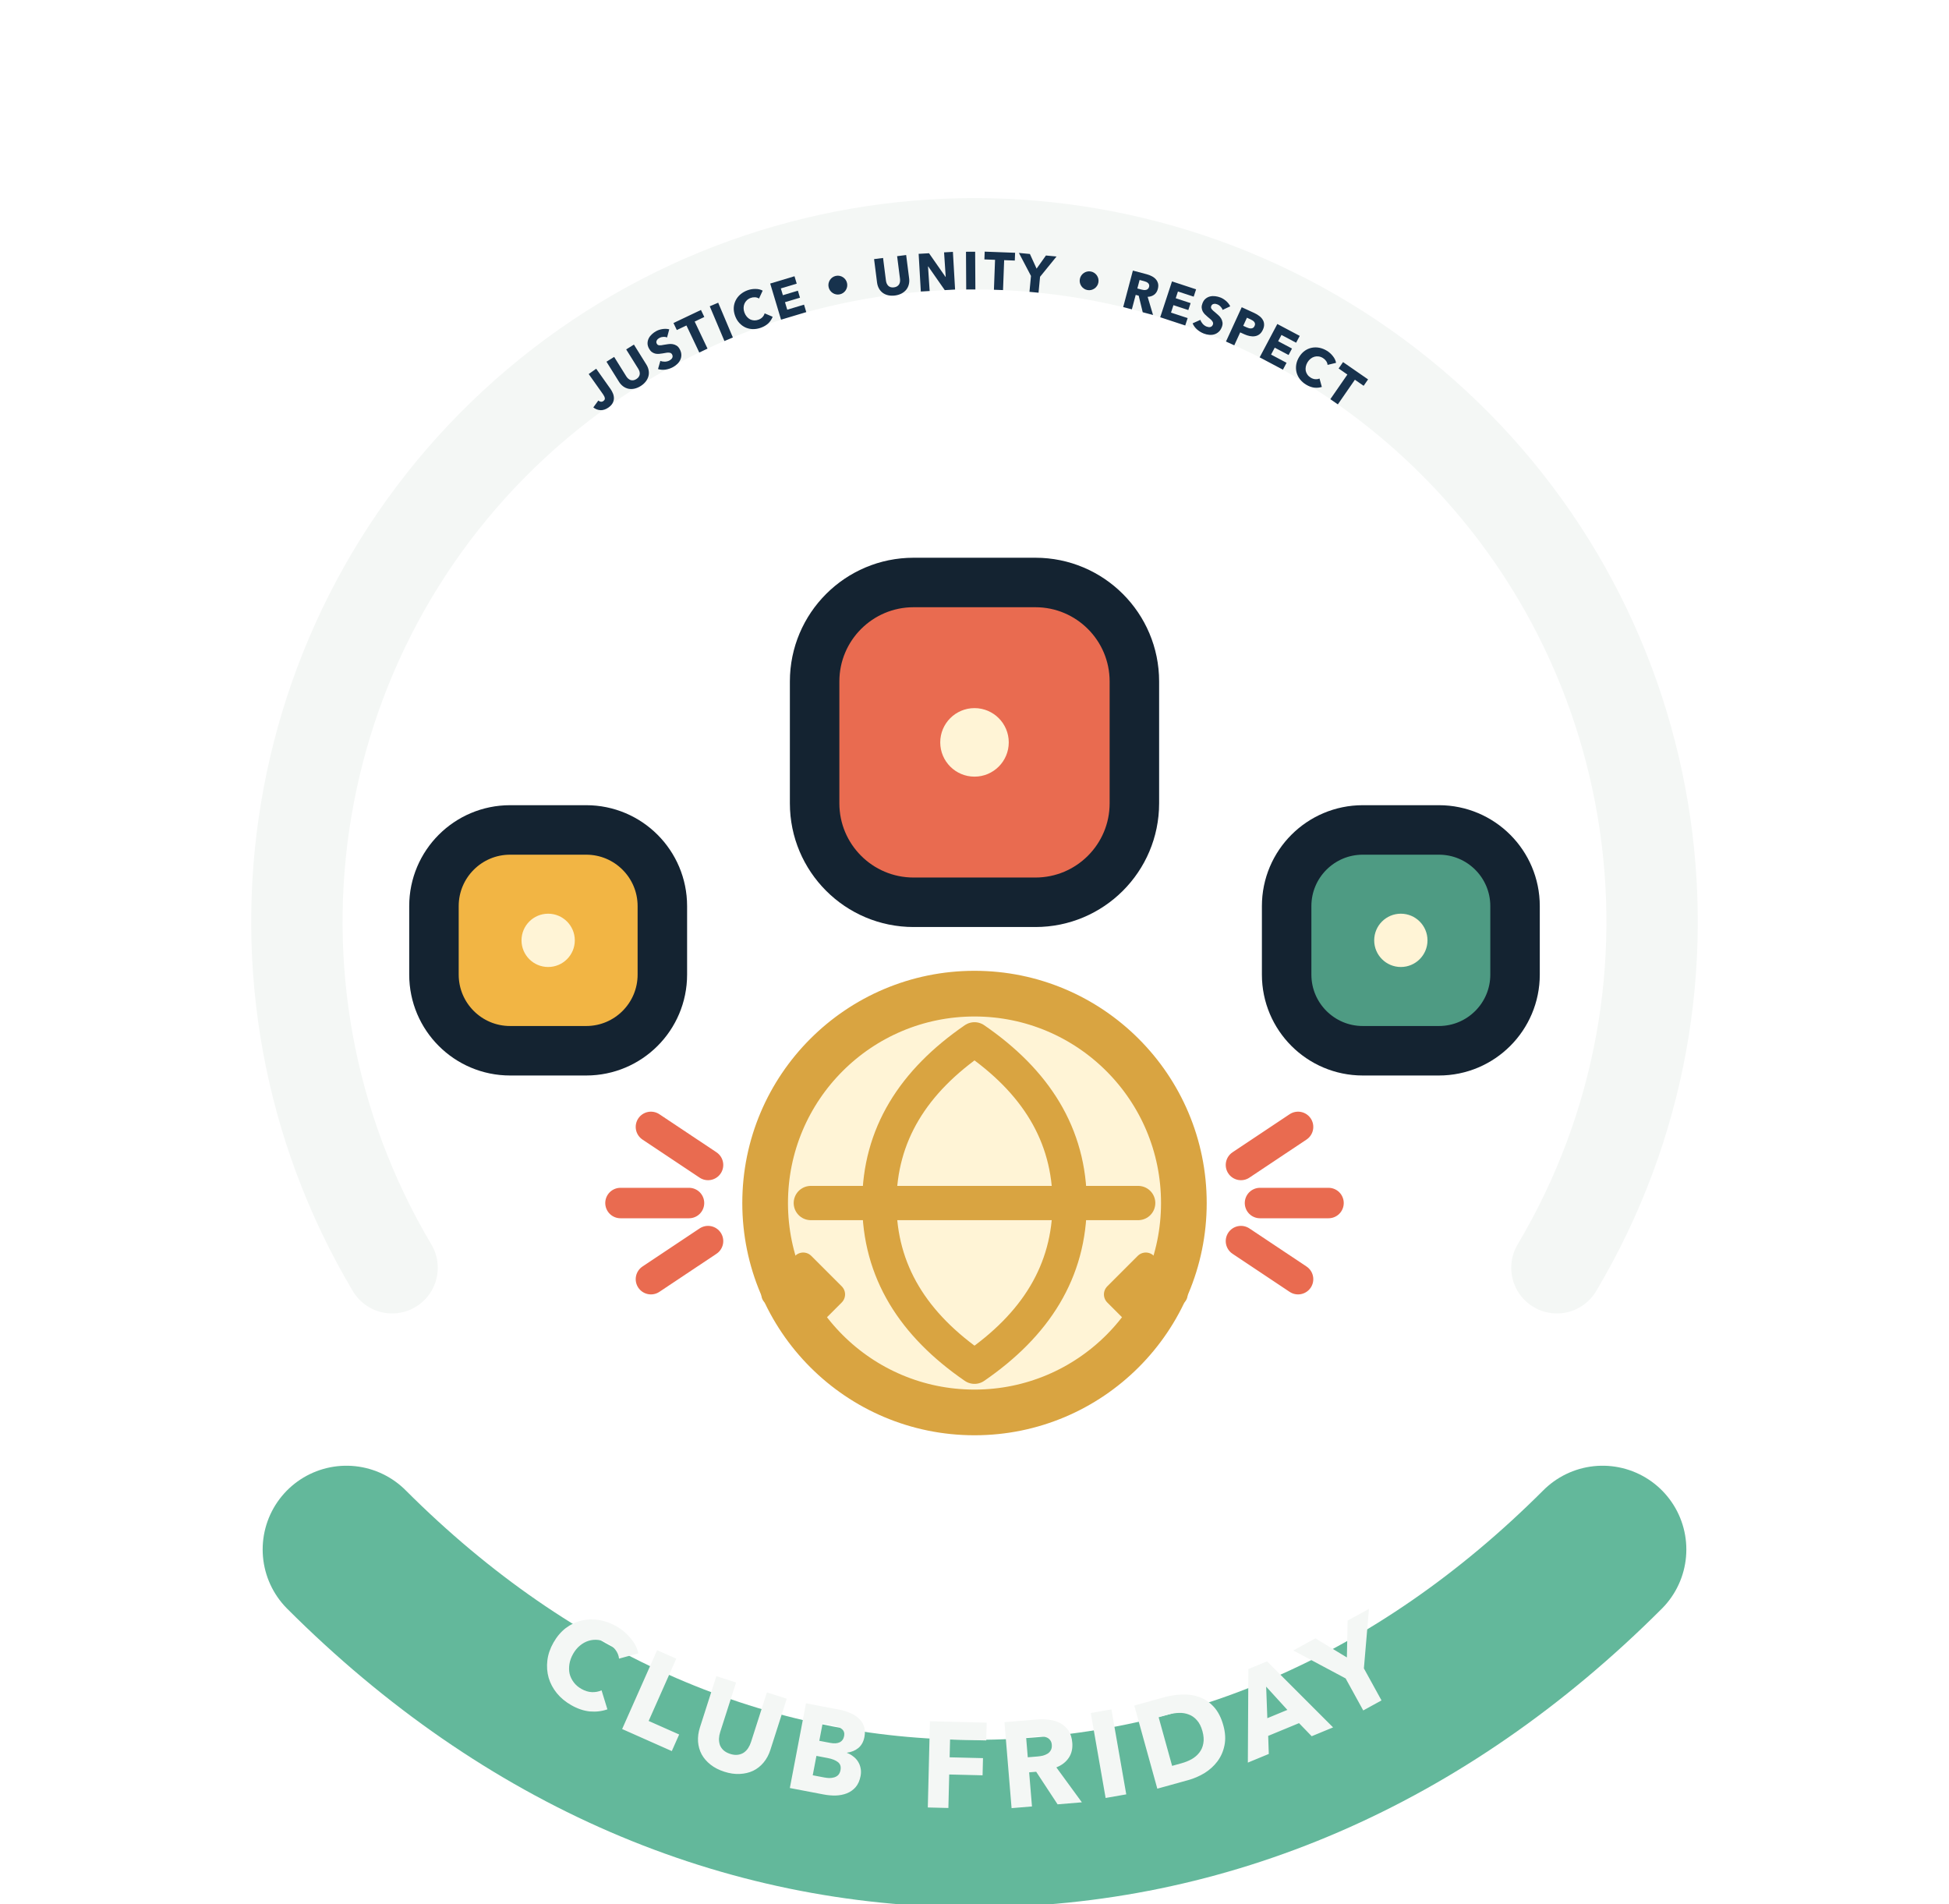
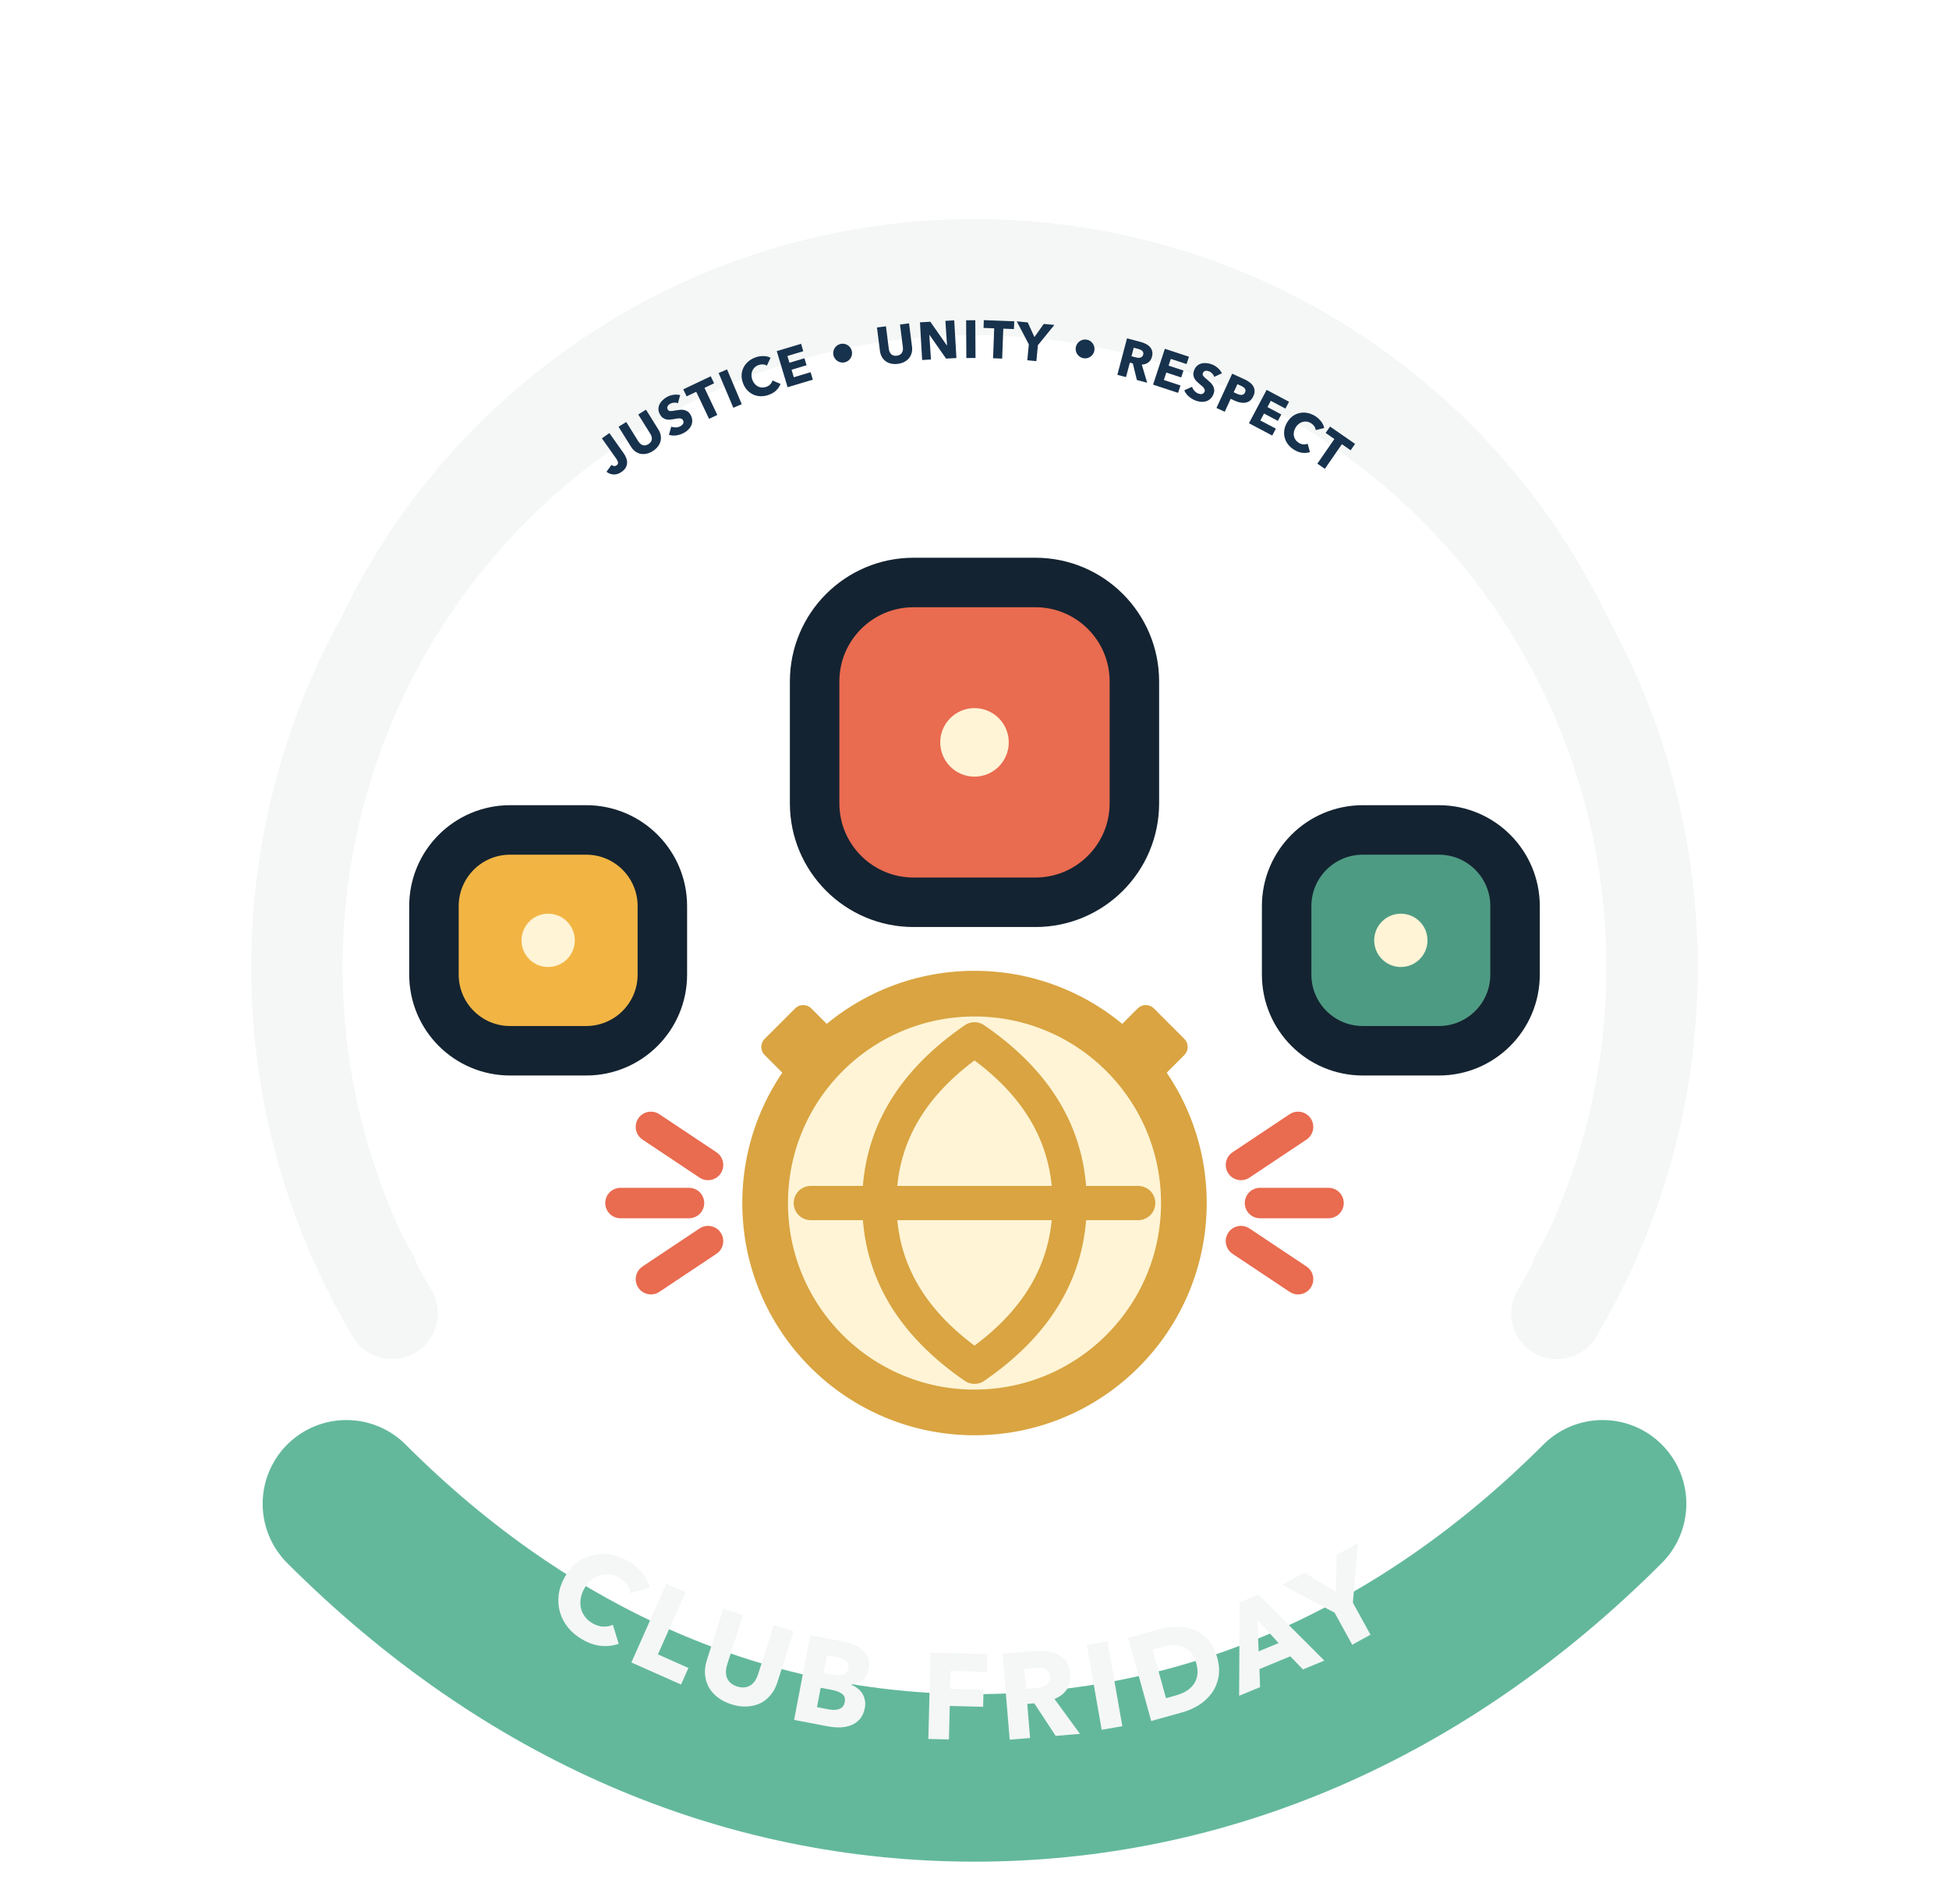
<svg xmlns="http://www.w3.org/2000/svg" viewBox="0 0 512 500" role="img" aria-labelledby="title desc" version="1.1" id="svg15">
  <g stroke="#F4F7F5" stroke-width="13" stroke-linecap="round" stroke-linejoin="round" id="g8">
    <path fill="none" stroke="#F4F7F5" d="M103 333a178 178 0 1 1 306 0" id="path1" />
    <g id="younger-member" aria-label="younger-member">
      <rect x="114" y="218" width="60" height="58" rx="20" fill="#F2B544" stroke="#142331" id="rect1" />
      <circle cx="144" cy="247" r="7" fill="#FFF4D6" stroke="none" id="circle1" />
    </g>
    <g id="adult-member" aria-label="adult-member">
      <rect x="214" y="153" width="84" height="84" rx="26" fill="#E96B50" stroke="#142331" id="rect2" />
      <circle cx="256" cy="195" r="9" fill="#FFF4D6" stroke="none" id="circle2" />
    </g>
    <g id="older-member" aria-label="older-member">
      <rect x="338" y="218" width="60" height="58" rx="20" fill="#4E9B83" stroke="#142331" id="rect3" />
      <circle cx="368" cy="247" r="7" fill="#FFF4D6" stroke="none" id="circle3" />
    </g>
    <circle cx="256" cy="316" r="55" fill="#FFF4D6" stroke="#D9A441" stroke-width="12" id="circle4" />
    <path fill="none" stroke="#D9A441" stroke-width="9" d="M256 273c-16 11-25 25-25 43s9 32 25 43m0-86c16 11 25 25 25 43s-9 32-25 43m-43-43h86" id="path4" />
    <path fill="none" stroke="#E96B50" stroke-width="8" d="M181 316h-18M186 306l-15-10M186 326l-15 10M331 316h18M326 306l15-10M326 326l15 10" id="path5" />
    <path fill="none" stroke="#63B89B" d="M91 407c48 48 105 72 165 72s117-24 165-72" id="path6" />
-     <path fill="#D9A441" stroke="#D9A441" stroke-width="6" d="m211 332 8 8-8 8-8-8z" id="path7" />
-     <path fill="#D9A441" stroke="#D9A441" stroke-width="6" d="m301 332 8 8-8 8-8-8z" id="path8" />
+     <path fill="#D9A441" stroke="#D9A441" stroke-width="6" d="m211 267 8 8-8 8-8-8z" id="path7" />
+     <path fill="#D9A441" stroke="#D9A441" stroke-width="6" d="m301 267 8 8-8 8-8-8z" id="path8" />
  </g>
  <defs id="defs8">
-     <path id="motto-arc" d="M103 333a178 178 0 1 1 306 0" />
-     <path id="name-arc" d="M91 407c48 48 105 72 165 72s117-24 165-72" />
+     <path id="motto-arc" d="M103 345a178 178 0 1 1 306 0" />
+     <path id="name-arc" d="M91 395c48 48 105 72 165 72s117-24 165-72" />
  </defs>
-   <path d="M103 333a178 178 0 1 1 306 0" fill="none" stroke="#F4F7F5" stroke-width="24" stroke-linecap="round" id="path9" />
-   <path d="M91 407c48 48 105 72 165 72s117-24 165-72" fill="none" stroke="#63B89B" stroke-width="44" stroke-linecap="round" id="path10" />
+   <path d="M103 345a178 178 0 1 1 306 0" fill="none" stroke="#F4F7F5" stroke-width="24" stroke-linecap="round" id="path9" />
+   <path d="M91 395c48 48 105 72 165 72s117-24 165-72" fill="none" stroke="#63B89B" stroke-width="44" stroke-linecap="round" id="path10" />
  <g font-family="Avenir Next, Trebuchet MS, Arial, sans-serif" text-anchor="middle" id="g15">
    <g id="text14" style="font-weight:700;font-size:14px;letter-spacing:1.5" aria-label="JUSTICE•UNITY•RESPECT">
-       <path style="fill:#17324d" d="m 160.389,102.182 q 0.34,0.48 0.597,1.087 0.269,0.598 0.287,1.254 0.022,0.636 -0.302,1.294 -0.312,0.65 -1.135,1.232 -1.029,0.728 -2.086,0.687 -1.066,-0.052 -1.885,-0.724 l 1.313,-1.804 q 0.306,0.263 0.65,0.312 0.355,0.041 0.663,-0.178 0.48,-0.34 0.394,-0.776 -0.074,-0.445 -0.455,-0.982 l -3.777,-5.337 1.966,-1.391 3.769,5.325 z m 9.408,-6.43 q 0.474,0.76 0.605,1.553 0.136,0.773 -0.058,1.521 -0.201,0.736 -0.723,1.408 -0.51,0.664 -1.329,1.175 -0.832,0.519 -1.652,0.684 -0.821,0.165 -1.558,0.015 -0.745,-0.163 -1.379,-0.625 -0.642,-0.474 -1.116,-1.234 l -3.267,-5.239 2.02,-1.259 3.163,5.073 q 0.215,0.345 0.491,0.602 0.288,0.25 0.621,0.388 0.338,0.119 0.724,0.076 0.398,-0.05 0.825,-0.317 0.428,-0.267 0.636,-0.594 0.22,-0.335 0.262,-0.691 0.035,-0.368 -0.075,-0.729 -0.109,-0.361 -0.324,-0.705 l -3.163,-5.073 2.031,-1.267 3.267,5.239 z m 5.441,-7.107 q -0.458,-0.198 -1.008,-0.154 -0.544,0.025 -0.95,0.245 -0.209,0.114 -0.411,0.271 -0.189,0.15 -0.301,0.355 -0.119,0.192 -0.148,0.431 -0.024,0.22 0.116,0.478 0.12,0.221 0.287,0.322 0.179,0.094 0.411,0.111 0.245,0.011 0.544,-0.025 0.293,-0.047 0.654,-0.116 0.523,-0.093 1.103,-0.169 0.573,-0.088 1.127,-0.007 0.554,0.082 1.053,0.384 0.492,0.29 0.846,0.942 0.407,0.751 0.425,1.458 0.023,0.688 -0.251,1.299 -0.274,0.611 -0.783,1.11 -0.509,0.5 -1.149,0.847 -0.935,0.508 -1.982,0.662 -1.054,0.142 -1.96,-0.147 l 0.616,-2.151 q 0.534,0.22 1.197,0.21 0.669,-0.029 1.186,-0.309 0.234,-0.127 0.429,-0.296 0.195,-0.169 0.295,-0.367 0.112,-0.204 0.11,-0.442 -0.002,-0.238 -0.142,-0.496 -0.134,-0.246 -0.35,-0.352 -0.217,-0.105 -0.524,-0.114 -0.302,-0.027 -0.706,0.049 -0.399,0.057 -0.903,0.156 -0.492,0.092 -0.998,0.128 -0.494,0.029 -0.967,-0.08 -0.468,-0.128 -0.885,-0.427 -0.412,-0.318 -0.732,-0.909 -0.394,-0.726 -0.379,-1.403 0.015,-0.677 0.314,-1.27 0.299,-0.593 0.822,-1.068 0.516,-0.487 1.131,-0.821 0.738,-0.401 1.648,-0.544 0.922,-0.15 1.788,0.065 z m 7.253,-4.181 3.375,7.107 -2.163,1.027 -3.375,-7.107 -2.529,1.201 -0.877,-1.846 7.221,-3.43 0.877,1.846 z m 7.816,5.116 -3.856,-9.131 2.218,-0.937 3.856,9.131 z m 12.671,-6.373 q -0.358,0.936 -1.11,1.689 -0.758,0.74 -1.941,1.174 -1.078,0.395 -2.128,0.377 -1.037,-0.022 -1.944,-0.421 -0.911,-0.412 -1.625,-1.179 -0.714,-0.767 -1.114,-1.858 -0.41,-1.117 -0.361,-2.164 0.062,-1.052 0.514,-1.933 0.447,-0.895 1.242,-1.574 0.795,-0.679 1.86,-1.069 0.986,-0.361 2.062,-0.353 1.085,-0.01 1.922,0.444 l -0.966,2.084 q -0.474,-0.318 -1.064,-0.341 -0.59,-0.022 -1.129,0.175 -0.592,0.217 -1.009,0.623 -0.409,0.389 -0.624,0.9 -0.215,0.511 -0.22,1.109 -0.009,0.585 0.217,1.203 0.231,0.631 0.621,1.084 0.39,0.454 0.871,0.709 0.49,0.238 1.053,0.27 0.563,0.032 1.142,-0.18 0.67,-0.246 1.074,-0.692 0.403,-0.446 0.551,-0.977 l 2.104,0.899 z m 2.203,0.763 -2.85,-9.493 6.383,-1.916 0.584,1.944 -4.17,1.252 0.535,1.783 3.942,-1.183 0.551,1.837 -3.942,1.183 0.592,1.971 4.412,-1.324 0.588,1.958 z" id="path15" />
-       <path style="fill:#17324d" d="m 222.52,74.369 q 0.109,0.506 0.011,0.986 -0.098,0.479 -0.355,0.878 -0.258,0.399 -0.655,0.685 -0.397,0.286 -0.903,0.395 -0.506,0.109 -0.986,0.011 -0.479,-0.098 -0.878,-0.355 -0.399,-0.258 -0.685,-0.655 -0.286,-0.397 -0.395,-0.903 -0.109,-0.506 -0.011,-0.986 0.098,-0.479 0.355,-0.878 0.258,-0.399 0.655,-0.685 0.397,-0.286 0.903,-0.395 0.506,-0.109 0.986,-0.011 0.479,0.098 0.878,0.355 0.399,0.258 0.685,0.655 0.286,0.397 0.395,0.903 z" id="path16" />
-       <path style="fill:#17324d" d="m 238.827,73.112 q 0.113,0.889 -0.099,1.664 -0.2,0.759 -0.688,1.358 -0.49,0.584 -1.245,0.977 -0.741,0.39 -1.699,0.512 -0.972,0.124 -1.787,-0.069 -0.815,-0.193 -1.422,-0.638 -0.609,-0.459 -0.992,-1.144 -0.385,-0.699 -0.498,-1.588 l -0.778,-6.125 2.361,-0.3 0.754,5.93 q 0.051,0.403 0.194,0.752 0.157,0.347 0.402,0.612 0.258,0.25 0.626,0.372 0.382,0.121 0.882,0.057 0.5,-0.064 0.826,-0.274 0.34,-0.213 0.527,-0.519 0.185,-0.32 0.236,-0.693 0.051,-0.373 1.6e-4,-0.776 l -0.754,-5.93 2.375,-0.302 0.778,6.125 z m 9.362,3.095 -4.358,-6.24 -0.042,0.002 0.431,6.468 -2.32,0.134 -0.573,-9.895 2.725,-0.158 4.343,6.227 0.042,-0.002 -0.43,-6.454 2.32,-0.134 0.573,9.895 z m 5.634,-0.164 -0.058,-9.912 2.408,-0.014 0.058,9.912 z m 9.967,-7.708 -0.295,7.862 -2.392,-0.09 0.295,-7.862 -2.798,-0.105 0.076,-2.043 7.988,0.299 -0.076,2.043 z m 9.431,4.368 -0.397,4.181 -2.383,-0.226 0.397,-4.181 -3.168,-6.038 2.885,0.274 1.758,3.851 2.451,-3.452 2.787,0.264 z" id="path17" />
-       <path style="fill:#17324d" d="m 288.549,74.186 q -0.091,0.51 -0.363,0.916 -0.272,0.406 -0.662,0.678 -0.39,0.272 -0.865,0.386 -0.476,0.114 -0.985,0.023 -0.51,-0.091 -0.916,-0.363 -0.406,-0.272 -0.678,-0.662 -0.272,-0.39 -0.386,-0.865 -0.114,-0.476 -0.023,-0.985 0.091,-0.51 0.363,-0.916 0.272,-0.406 0.662,-0.678 0.39,-0.272 0.865,-0.386 0.476,-0.114 0.985,-0.023 0.51,0.091 0.916,0.363 0.406,0.272 0.678,0.662 0.272,0.39 0.386,0.865 0.114,0.476 0.023,0.985 z" id="path18" />
-       <path style="fill:#17324d" d="m 300.194,82.015 -1.062,-4.352 -0.785,-0.208 -1.009,3.802 -2.273,-0.603 2.542,-9.581 3.654,0.969 q 0.69,0.183 1.3,0.504 0.627,0.311 1.052,0.786 0.438,0.478 0.602,1.116 0.164,0.637 -0.055,1.463 -0.258,0.974 -0.962,1.497 -0.704,0.523 -1.713,0.56 l 1.416,4.764 z m 1.668,-6.669 q 0.09,-0.338 -0.005,-0.581 -0.078,-0.252 -0.279,-0.422 -0.184,-0.179 -0.458,-0.295 -0.26,-0.112 -0.517,-0.181 l -1.231,-0.327 -0.592,2.233 1.096,0.291 q 0.284,0.075 0.593,0.114 0.312,0.025 0.588,-0.032 0.276,-0.057 0.486,-0.248 0.223,-0.187 0.32,-0.552 z m 2.924,7.985 3.096,-9.416 6.331,2.082 -0.634,1.928 -4.136,-1.36 -0.582,1.769 3.91,1.286 -0.599,1.822 -3.91,-1.286 -0.643,1.955 4.376,1.439 -0.638,1.942 z m 16.389,-1.928 q -0.144,-0.477 -0.531,-0.87 -0.369,-0.4 -0.8,-0.569 -0.222,-0.087 -0.472,-0.14 -0.237,-0.048 -0.465,-0.002 -0.223,0.033 -0.425,0.164 -0.184,0.124 -0.291,0.397 -0.092,0.235 -0.062,0.427 0.043,0.197 0.18,0.386 0.15,0.194 0.369,0.4 0.225,0.193 0.51,0.425 0.408,0.34 0.84,0.735 0.437,0.382 0.732,0.858 0.295,0.476 0.385,1.053 0.095,0.563 -0.175,1.254 -0.311,0.795 -0.841,1.264 -0.511,0.461 -1.155,0.645 -0.643,0.184 -1.354,0.116 -0.71,-0.068 -1.388,-0.333 -0.991,-0.388 -1.784,-1.089 -0.788,-0.714 -1.15,-1.593 l 2.042,-0.914 q 0.176,0.55 0.611,1.051 0.453,0.493 1.001,0.708 0.248,0.097 0.503,0.137 0.255,0.04 0.47,-0.011 0.228,-0.046 0.409,-0.201 0.181,-0.155 0.288,-0.428 0.102,-0.261 0.043,-0.494 -0.059,-0.234 -0.25,-0.474 -0.173,-0.248 -0.492,-0.509 -0.301,-0.268 -0.701,-0.59 -0.387,-0.317 -0.741,-0.681 -0.341,-0.359 -0.562,-0.791 -0.203,-0.44 -0.244,-0.952 -0.022,-0.52 0.223,-1.146 0.301,-0.769 0.828,-1.194 0.527,-0.425 1.173,-0.578 0.646,-0.153 1.346,-0.059 0.705,0.081 1.357,0.336 0.782,0.306 1.478,0.91 0.709,0.608 1.102,1.409 z m 10.584,5.203 q -0.362,0.789 -0.906,1.202 -0.538,0.4 -1.186,0.503 -0.648,0.103 -1.367,-0.042 -0.719,-0.145 -1.419,-0.466 l -1.082,-0.496 -1.558,3.398 -2.176,-0.998 4.133,-9.009 3.309,1.518 q 0.738,0.339 1.304,0.783 0.585,0.438 0.904,0.984 0.338,0.54 0.36,1.197 0.041,0.65 -0.315,1.426 z m -2.182,-0.985 q 0.146,-0.318 0.112,-0.58 -0.034,-0.262 -0.198,-0.476 -0.164,-0.214 -0.426,-0.38 -0.25,-0.161 -0.542,-0.295 l -0.954,-0.438 -0.975,2.125 0.916,0.42 q 0.305,0.14 0.609,0.218 0.303,0.078 0.578,0.049 0.287,-0.022 0.508,-0.167 0.226,-0.158 0.372,-0.476 z m 1.332,8.241 4.643,-8.757 5.888,3.122 -0.951,1.793 -3.847,-2.04 -0.872,1.645 3.636,1.928 -0.898,1.695 -3.636,-1.928 -0.964,1.818 4.069,2.158 -0.957,1.806 z m 16.336,7.773 q -0.955,0.303 -2.013,0.184 -1.051,-0.132 -2.127,-0.787 -0.981,-0.597 -1.621,-1.43 -0.628,-0.825 -0.882,-1.783 -0.246,-0.969 -0.09,-2.005 0.156,-1.036 0.76,-2.029 0.619,-1.016 1.468,-1.63 0.861,-0.607 1.832,-0.802 0.979,-0.207 2.005,-0.009 1.026,0.199 1.995,0.789 0.897,0.546 1.561,1.393 0.684,0.842 0.85,1.78 l -2.232,0.542 q -0.047,-0.569 -0.397,-1.045 -0.35,-0.475 -0.84,-0.774 -0.538,-0.328 -1.116,-0.401 -0.559,-0.078 -1.093,0.072 -0.534,0.15 -1.005,0.519 -0.463,0.357 -0.806,0.919 -0.349,0.574 -0.461,1.161 -0.112,0.588 -0.012,1.124 0.119,0.531 0.445,0.992 0.326,0.461 0.852,0.781 0.61,0.371 1.21,0.409 0.6,0.038 1.108,-0.178 l 0.607,2.206 z m 8.681,-1.891 -4.477,6.47 -1.969,-1.362 4.477,-6.47 -2.302,-1.593 1.163,-1.681 6.573,4.549 -1.163,1.681 z" id="path19" />
+       <path style="fill:#17324d" d="m 163.854,119.08 q 0.34,0.48 0.597,1.087 0.269,0.598 0.287,1.254 0.022,0.636 -0.302,1.294 -0.312,0.65 -1.135,1.232 -1.029,0.728 -2.086,0.687 -1.066,-0.052 -1.885,-0.724 l 1.313,-1.804 q 0.306,0.263 0.65,0.312 0.355,0.041 0.663,-0.178 0.48,-0.34 0.394,-0.776 -0.074,-0.445 -0.455,-0.982 l -3.777,-5.337 1.966,-1.391 3.769,5.325 z m 9.117,-6.237 q 0.474,0.76 0.605,1.553 0.136,0.773 -0.058,1.521 -0.201,0.736 -0.723,1.408 -0.51,0.664 -1.329,1.175 -0.832,0.519 -1.652,0.684 -0.821,0.165 -1.558,0.015 -0.745,-0.163 -1.379,-0.625 -0.642,-0.474 -1.116,-1.234 l -3.267,-5.239 2.02,-1.259 3.163,5.073 q 0.215,0.345 0.491,0.602 0.288,0.25 0.621,0.388 0.338,0.119 0.724,0.076 0.398,-0.05 0.825,-0.317 0.428,-0.267 0.636,-0.594 0.22,-0.335 0.262,-0.691 0.035,-0.368 -0.075,-0.729 -0.109,-0.361 -0.324,-0.705 l -3.163,-5.073 2.031,-1.267 3.267,5.239 z m 5.129,-6.925 q -0.458,-0.198 -1.008,-0.154 -0.544,0.025 -0.95,0.245 -0.209,0.114 -0.411,0.271 -0.189,0.15 -0.301,0.355 -0.119,0.192 -0.148,0.431 -0.024,0.22 0.116,0.478 0.12,0.221 0.287,0.322 0.179,0.094 0.411,0.111 0.245,0.011 0.544,-0.025 0.293,-0.048 0.654,-0.116 0.523,-0.093 1.103,-0.169 0.573,-0.088 1.127,-0.007 0.554,0.082 1.053,0.384 0.492,0.29 0.846,0.942 0.407,0.751 0.425,1.458 0.023,0.688 -0.251,1.299 -0.274,0.611 -0.783,1.11 -0.509,0.5 -1.149,0.847 -0.935,0.508 -1.982,0.662 -1.054,0.142 -1.96,-0.147 l 0.616,-2.151 q 0.534,0.22 1.197,0.21 0.669,-0.029 1.186,-0.309 0.234,-0.127 0.429,-0.296 0.195,-0.169 0.295,-0.367 0.112,-0.204 0.11,-0.442 -0.002,-0.238 -0.142,-0.496 -0.134,-0.246 -0.35,-0.352 -0.217,-0.105 -0.524,-0.114 -0.302,-0.027 -0.706,0.049 -0.399,0.057 -0.903,0.156 -0.492,0.092 -0.998,0.128 -0.494,0.029 -0.967,-0.08 -0.468,-0.128 -0.885,-0.427 -0.412,-0.318 -0.732,-0.909 -0.394,-0.726 -0.379,-1.403 0.015,-0.677 0.314,-1.27 0.299,-0.593 0.822,-1.068 0.516,-0.487 1.131,-0.821 0.738,-0.401 1.648,-0.544 0.922,-0.15 1.788,0.065 z m 6.964,-4.034 3.375,7.107 -2.163,1.027 -3.375,-7.107 -2.529,1.201 -0.877,-1.846 7.221,-3.429 0.877,1.846 z m 7.576,5.223 -3.856,-9.131 2.218,-0.937 3.856,9.131 z m 12.401,-6.267 q -0.358,0.936 -1.11,1.689 -0.758,0.74 -1.941,1.174 -1.078,0.395 -2.128,0.377 -1.037,-0.022 -1.944,-0.421 -0.911,-0.412 -1.625,-1.179 -0.714,-0.767 -1.113,-1.858 -0.41,-1.117 -0.361,-2.164 0.062,-1.052 0.514,-1.933 0.447,-0.895 1.242,-1.574 0.795,-0.679 1.86,-1.069 0.986,-0.361 2.062,-0.353 1.085,-0.01 1.922,0.444 l -0.966,2.084 q -0.474,-0.318 -1.064,-0.341 -0.59,-0.022 -1.129,0.175 -0.592,0.217 -1.009,0.623 -0.409,0.389 -0.624,0.9 -0.215,0.511 -0.22,1.109 -0.009,0.585 0.217,1.203 0.231,0.631 0.621,1.084 0.39,0.454 0.871,0.709 0.49,0.238 1.053,0.27 0.563,0.032 1.142,-0.18 0.67,-0.246 1.074,-0.692 0.403,-0.446 0.551,-0.977 l 2.104,0.899 z m 1.864,0.876 -2.85,-9.493 6.383,-1.916 0.584,1.944 -4.17,1.252 0.535,1.783 3.942,-1.183 0.551,1.837 -3.942,1.183 0.592,1.971 4.412,-1.324 0.588,1.958 z" id="path15" />
+       <path style="fill:#17324d" d="m 223.78,92.235 q 0.109,0.506 0.011,0.986 -0.098,0.479 -0.355,0.878 -0.258,0.399 -0.655,0.685 -0.397,0.286 -0.903,0.395 -0.506,0.109 -0.986,0.011 -0.479,-0.098 -0.878,-0.355 -0.399,-0.258 -0.685,-0.655 -0.286,-0.397 -0.395,-0.903 -0.109,-0.506 -0.011,-0.986 0.098,-0.479 0.355,-0.878 0.258,-0.399 0.655,-0.685 0.397,-0.286 0.903,-0.395 0.506,-0.109 0.986,-0.011 0.479,0.098 0.878,0.355 0.399,0.258 0.685,0.655 0.286,0.397 0.395,0.903 z" id="path16" />
+       <path style="fill:#17324d" d="m 239.583,91.064 q 0.113,0.889 -0.099,1.664 -0.2,0.759 -0.688,1.358 -0.49,0.584 -1.245,0.977 -0.741,0.39 -1.699,0.512 -0.972,0.124 -1.787,-0.069 -0.815,-0.193 -1.422,-0.638 -0.609,-0.459 -0.992,-1.144 -0.385,-0.699 -0.498,-1.588 l -0.778,-6.125 2.361,-0.3 0.754,5.93 q 0.051,0.403 0.194,0.752 0.157,0.347 0.402,0.612 0.258,0.25 0.626,0.372 0.382,0.121 0.882,0.057 0.5,-0.064 0.826,-0.274 0.34,-0.213 0.527,-0.519 0.185,-0.32 0.236,-0.693 0.051,-0.373 1.6e-4,-0.776 l -0.754,-5.93 2.375,-0.302 0.778,6.125 z m 8.952,3.133 -4.358,-6.24 -0.042,0.002 0.431,6.468 -2.32,0.134 -0.573,-9.895 2.725,-0.158 4.343,6.227 0.042,-0.002 -0.43,-6.454 2.32,-0.134 0.573,9.895 z m 5.322,-0.154 -0.058,-9.912 2.408,-0.014 0.058,9.912 z m 9.707,-7.712 -0.295,7.862 -2.392,-0.09 0.295,-7.862 -2.798,-0.105 0.076,-2.043 7.988,0.299 -0.076,2.043 z m 9.089,4.345 -0.397,4.181 -2.383,-0.226 0.397,-4.181 -3.168,-6.038 2.885,0.274 1.758,3.851 2.451,-3.452 2.787,0.264 z" id="path17" />
+       <path style="fill:#17324d" d="m 287.492,92.092 q -0.091,0.51 -0.363,0.916 -0.272,0.406 -0.662,0.678 -0.39,0.272 -0.865,0.386 -0.476,0.114 -0.985,0.023 -0.51,-0.091 -0.916,-0.363 -0.406,-0.272 -0.678,-0.662 -0.272,-0.39 -0.386,-0.865 -0.114,-0.476 -0.023,-0.985 0.091,-0.51 0.363,-0.916 0.272,-0.406 0.662,-0.678 0.39,-0.272 0.865,-0.386 0.476,-0.114 0.985,-0.023 0.51,0.091 0.916,0.363 0.406,0.272 0.678,0.662 0.272,0.39 0.386,0.865 0.114,0.476 0.023,0.985 z" id="path18" />
+       <path style="fill:#17324d" d="m 298.656,99.814 -1.062,-4.352 -0.785,-0.208 -1.009,3.802 -2.273,-0.603 2.542,-9.581 3.654,0.969 q 0.69,0.183 1.3,0.504 0.627,0.311 1.052,0.786 0.438,0.478 0.602,1.116 0.164,0.637 -0.055,1.463 -0.258,0.974 -0.962,1.497 -0.704,0.523 -1.713,0.56 l 1.416,4.764 z m 1.668,-6.669 q 0.09,-0.338 -0.005,-0.581 -0.078,-0.252 -0.279,-0.422 -0.184,-0.179 -0.458,-0.295 -0.26,-0.112 -0.517,-0.181 l -1.231,-0.327 -0.592,2.233 1.096,0.291 q 0.284,0.075 0.593,0.114 0.312,0.025 0.588,-0.032 0.276,-0.057 0.486,-0.248 0.223,-0.187 0.32,-0.552 z m 2.588,7.886 3.096,-9.416 6.331,2.082 -0.634,1.928 -4.136,-1.36 -0.582,1.769 3.91,1.286 -0.599,1.822 -3.91,-1.286 -0.643,1.955 4.376,1.439 -0.638,1.942 z m 16.076,-2.041 q -0.144,-0.477 -0.532,-0.87 -0.369,-0.4 -0.8,-0.569 -0.222,-0.087 -0.472,-0.14 -0.237,-0.048 -0.465,-0.002 -0.223,0.033 -0.425,0.164 -0.184,0.124 -0.291,0.397 -0.092,0.235 -0.062,0.427 0.043,0.197 0.18,0.386 0.15,0.194 0.369,0.4 0.225,0.193 0.51,0.425 0.408,0.34 0.84,0.735 0.437,0.382 0.732,0.858 0.295,0.476 0.385,1.053 0.095,0.563 -0.175,1.254 -0.311,0.795 -0.841,1.264 -0.511,0.461 -1.155,0.645 -0.643,0.184 -1.354,0.116 -0.71,-0.068 -1.388,-0.333 -0.991,-0.388 -1.784,-1.089 -0.788,-0.714 -1.15,-1.593 l 2.042,-0.914 q 0.176,0.55 0.611,1.051 0.453,0.493 1.001,0.708 0.248,0.097 0.503,0.137 0.255,0.04 0.47,-0.011 0.228,-0.046 0.409,-0.201 0.181,-0.155 0.288,-0.428 0.102,-0.261 0.043,-0.494 -0.059,-0.234 -0.25,-0.474 -0.173,-0.248 -0.492,-0.509 -0.301,-0.268 -0.701,-0.59 -0.387,-0.317 -0.741,-0.681 -0.341,-0.359 -0.562,-0.791 -0.203,-0.44 -0.244,-0.952 -0.022,-0.52 0.223,-1.146 0.301,-0.769 0.828,-1.194 0.527,-0.425 1.173,-0.578 0.646,-0.153 1.346,-0.059 0.705,0.081 1.357,0.336 0.782,0.306 1.478,0.91 0.709,0.608 1.102,1.409 z m 10.27,5.07 q -0.362,0.789 -0.906,1.202 -0.538,0.4 -1.186,0.503 -0.648,0.103 -1.367,-0.042 -0.719,-0.145 -1.419,-0.466 l -1.082,-0.496 -1.558,3.398 -2.176,-0.998 4.133,-9.009 3.309,1.518 q 0.738,0.339 1.304,0.783 0.585,0.438 0.904,0.984 0.338,0.54 0.36,1.197 0.041,0.65 -0.315,1.426 z m -2.182,-0.985 q 0.146,-0.318 0.112,-0.58 -0.034,-0.262 -0.198,-0.476 -0.164,-0.214 -0.426,-0.38 -0.25,-0.161 -0.542,-0.295 l -0.954,-0.438 -0.975,2.125 0.916,0.42 q 0.305,0.14 0.609,0.218 0.303,0.077 0.578,0.05 0.287,-0.022 0.508,-0.167 0.226,-0.158 0.372,-0.476 z m 1.023,8.088 4.643,-8.757 5.888,3.122 -0.951,1.794 -3.847,-2.04 -0.872,1.645 3.636,1.928 -0.898,1.695 -3.636,-1.928 -0.964,1.818 4.069,2.158 -0.957,1.806 z m 16.026,7.597 q -0.955,0.303 -2.013,0.184 -1.051,-0.132 -2.127,-0.787 -0.981,-0.597 -1.621,-1.43 -0.628,-0.825 -0.882,-1.783 -0.246,-0.969 -0.09,-2.005 0.156,-1.036 0.76,-2.029 0.619,-1.016 1.468,-1.63 0.861,-0.607 1.832,-0.802 0.979,-0.207 2.005,-0.009 1.026,0.199 1.995,0.789 0.897,0.546 1.561,1.393 0.684,0.842 0.85,1.78 l -2.232,0.542 q -0.047,-0.569 -0.397,-1.045 -0.35,-0.475 -0.84,-0.774 -0.538,-0.328 -1.116,-0.401 -0.559,-0.078 -1.093,0.072 -0.534,0.15 -1.005,0.519 -0.463,0.357 -0.806,0.919 -0.349,0.574 -0.461,1.161 -0.112,0.588 -0.012,1.124 0.119,0.531 0.445,0.992 0.326,0.461 0.852,0.781 0.61,0.371 1.21,0.409 0.6,0.037 1.108,-0.178 l 0.607,2.206 z m 8.387,-2.082 -4.477,6.47 -1.969,-1.362 4.477,-6.47 -2.302,-1.593 1.163,-1.681 6.573,4.549 -1.163,1.681 z" id="path19" />
    </g>
-     <path d="m 159.563,448.991 q -2.162,0.757 -4.588,0.553 -2.41,-0.231 -4.912,-1.657 -2.28,-1.299 -3.798,-3.159 -1.491,-1.844 -2.132,-4.014 -0.626,-2.198 -0.339,-4.576 0.287,-2.378 1.602,-4.685 1.347,-2.363 3.246,-3.822 1.927,-1.443 4.133,-1.954 2.222,-0.538 4.58,-0.152 2.358,0.386 4.61,1.669 2.085,1.188 3.659,3.08 1.618,1.879 2.061,4.01 l -5.063,1.387 q -0.144,-1.298 -0.975,-2.36 -0.831,-1.063 -1.971,-1.712 -1.251,-0.713 -2.577,-0.842 -1.282,-0.141 -2.492,0.237 -1.21,0.379 -2.261,1.253 -1.035,0.847 -1.78,2.153 -0.76,1.335 -0.977,2.684 -0.217,1.35 0.047,2.568 0.307,1.206 1.082,2.237 0.775,1.031 1.999,1.728 1.418,0.808 2.791,0.854 1.373,0.046 2.52,-0.479 l 1.534,4.999 z m 3.872,5.174 9.19,-20.708 5.031,2.233 -7.256,16.35 8.014,3.557 -1.934,4.358 z m 38.941,5.478 q -0.625,1.95 -1.813,3.351 -1.148,1.38 -2.738,2.147 -1.58,0.737 -3.522,0.82 -1.912,0.093 -4.014,-0.581 -2.133,-0.684 -3.635,-1.87 -1.501,-1.187 -2.329,-2.695 -0.817,-1.539 -0.95,-3.329 -0.122,-1.82 0.503,-3.77 l 4.306,-13.439 5.181,1.66 -4.17,13.012 q -0.283,0.884 -0.324,1.744 -0.01,0.87 0.242,1.657 0.292,0.766 0.937,1.376 0.675,0.62 1.772,0.971 1.097,0.352 1.976,0.23 0.909,-0.112 1.592,-0.565 0.693,-0.484 1.16,-1.208 0.467,-0.724 0.75,-1.608 l 4.17,-13.012 5.211,1.67 -4.306,13.439 z m 23.7,6.848 q -0.347,1.823 -1.31,2.943 -0.957,1.088 -2.295,1.615 -1.338,0.527 -2.944,0.579 -1.569,0.027 -3.172,-0.279 l -8.864,-1.69 4.242,-22.255 8.864,1.69 q 1.289,0.246 2.587,0.786 1.304,0.509 2.278,1.379 0.98,0.838 1.462,2.07 0.482,1.232 0.158,2.929 -0.353,1.855 -1.593,2.889 -1.234,1.003 -2.97,1.226 l -0.012,0.063 q 0.913,0.337 1.646,0.933 0.771,0.57 1.242,1.344 0.503,0.78 0.681,1.726 0.209,0.952 -2.4e-4,2.052 z m -4.319,-10.498 q 0.216,-1.132 -0.569,-1.802 -0.747,-0.696 -2.444,-1.02 l -2.64,-0.503 -0.875,4.589 2.892,0.551 q 1.509,0.288 2.44,-0.154 0.969,-0.467 1.196,-1.661 z m -0.961,8.971 q 0.264,-1.383 -0.672,-2.115 -0.935,-0.732 -2.664,-1.062 l -2.986,-0.569 -0.971,5.092 3.018,0.575 q 0.629,0.12 1.307,0.151 0.716,0.006 1.304,-0.175 0.62,-0.175 1.061,-0.612 0.448,-0.468 0.603,-1.286 z m 28.786,-8.044 -0.115,4.671 8.765,0.216 -0.111,4.511 -8.765,-0.216 -0.216,8.797 -5.406,-0.133 0.557,-22.649 14.908,0.367 -0.115,4.671 z m 28.246,17.022 -5.622,-8.557 -1.85,0.153 0.743,8.961 -5.358,0.444 -1.871,-22.579 8.61,-0.714 q 1.626,-0.135 3.186,0.089 1.589,0.189 2.867,0.886 1.31,0.694 2.152,1.941 0.842,1.247 1.003,3.192 0.19,2.296 -0.924,3.962 -1.114,1.666 -3.259,2.518 l 6.701,9.174 z m -1.521,-15.64 q -0.066,-0.797 -0.457,-1.247 -0.361,-0.484 -0.924,-0.694 -0.534,-0.245 -1.212,-0.285 -0.646,-0.043 -1.252,0.007 l -2.902,0.24 0.436,5.262 2.583,-0.214 q 0.67,-0.056 1.363,-0.209 0.691,-0.186 1.241,-0.52 0.55,-0.335 0.856,-0.906 0.338,-0.574 0.266,-1.435 z m 14.138,13.97 -3.901,-22.318 5.422,-0.948 3.901,22.318 z m 30.924,-19.07 q 0.795,2.868 0.296,5.264 -0.476,2.357 -1.858,4.201 -1.359,1.805 -3.37,3.059 -2.019,1.223 -4.27,1.847 l -8.141,2.256 -6.05,-21.833 7.895,-2.188 q 2.313,-0.641 4.718,-0.71 2.396,-0.1 4.505,0.678 2.1,0.746 3.76,2.544 1.66,1.798 2.515,4.882 z m -5.489,1.521 q -0.513,-1.85 -1.463,-2.882 -0.928,-1.071 -2.142,-1.498 -1.192,-0.467 -2.573,-0.416 -1.35,0.042 -2.707,0.418 l -2.621,0.726 3.538,12.767 2.498,-0.692 q 1.419,-0.393 2.628,-1.06 1.232,-0.707 2.014,-1.72 0.813,-1.022 1.057,-2.418 0.275,-1.404 -0.229,-3.224 z m 28.699,1.33 -3.325,-3.439 -8.104,3.348 0.16,4.746 -5.501,2.273 0.134,-24.568 4.91,-2.028 17.345,17.348 z m -11.96,-13.028 0.307,8.287 5.264,-2.175 z m 25.674,-4.792 4.626,8.412 -4.795,2.637 -4.626,-8.412 -13.75,-7.338 5.804,-3.192 8.274,5.018 0.193,-9.675 5.608,-3.084 z" id="text15" style="font-weight:800;font-size:32px;letter-spacing:4;fill:#f4f7f5" aria-label="CLUB FRIDAY" />
+     <path d="m 162.533,431.778 q -2.162,0.757 -4.588,0.553 -2.41,-0.231 -4.912,-1.657 -2.28,-1.299 -3.798,-3.159 -1.491,-1.844 -2.132,-4.014 -0.626,-2.198 -0.339,-4.576 0.287,-2.378 1.602,-4.685 1.347,-2.363 3.246,-3.822 1.927,-1.443 4.133,-1.954 2.222,-0.538 4.58,-0.152 2.358,0.386 4.61,1.669 2.085,1.188 3.659,3.08 1.618,1.879 2.061,4.01 l -5.063,1.387 q -0.144,-1.298 -0.975,-2.36 -0.831,-1.063 -1.971,-1.712 -1.251,-0.713 -2.577,-0.842 -1.282,-0.141 -2.492,0.237 -1.21,0.379 -2.261,1.253 -1.035,0.847 -1.78,2.153 -0.76,1.335 -0.977,2.684 -0.217,1.35 0.047,2.568 0.307,1.206 1.082,2.237 0.775,1.031 1.999,1.728 1.418,0.808 2.791,0.854 1.373,0.046 2.52,-0.479 l 1.534,4.999 z m 3.335,4.903 9.19,-20.708 5.031,2.233 -7.256,16.35 8.014,3.557 -1.934,4.358 z m 38.338,5.249 q -0.625,1.95 -1.813,3.351 -1.148,1.38 -2.738,2.147 -1.58,0.737 -3.522,0.82 -1.912,0.093 -4.014,-0.581 -2.133,-0.684 -3.635,-1.87 -1.501,-1.187 -2.329,-2.695 -0.817,-1.539 -0.95,-3.329 -0.122,-1.82 0.503,-3.77 l 4.306,-13.439 5.181,1.66 -4.17,13.012 q -0.283,0.884 -0.324,1.744 -0.01,0.87 0.242,1.657 0.292,0.766 0.937,1.376 0.675,0.62 1.772,0.971 1.097,0.352 1.976,0.23 0.909,-0.112 1.592,-0.565 0.693,-0.484 1.16,-1.208 0.467,-0.724 0.75,-1.608 l 4.17,-13.012 5.211,1.67 -4.306,13.439 z m 22.992,6.668 q -0.347,1.823 -1.31,2.943 -0.957,1.088 -2.295,1.615 -1.338,0.527 -2.944,0.579 -1.569,0.027 -3.172,-0.279 l -8.864,-1.69 4.242,-22.255 8.864,1.69 q 1.289,0.246 2.587,0.786 1.304,0.509 2.278,1.379 0.98,0.838 1.462,2.07 0.482,1.232 0.158,2.929 -0.353,1.855 -1.593,2.889 -1.234,1.003 -2.97,1.226 l -0.012,0.063 q 0.913,0.337 1.646,0.933 0.771,0.57 1.242,1.344 0.503,0.78 0.681,1.726 0.209,0.952 -2.4e-4,2.052 z m -4.319,-10.498 q 0.216,-1.132 -0.569,-1.802 -0.747,-0.696 -2.444,-1.02 l -2.64,-0.503 -0.875,4.589 2.892,0.551 q 1.509,0.288 2.44,-0.154 0.969,-0.467 1.196,-1.661 z m -0.961,8.971 q 0.264,-1.383 -0.672,-2.115 -0.935,-0.732 -2.664,-1.062 l -2.986,-0.569 -0.971,5.092 3.018,0.575 q 0.629,0.12 1.307,0.151 0.716,0.006 1.304,-0.175 0.62,-0.175 1.061,-0.612 0.448,-0.468 0.603,-1.286 z m 27.81,-8.149 -0.115,4.671 8.765,0.216 -0.111,4.511 -8.765,-0.216 -0.216,8.797 -5.406,-0.133 0.557,-22.649 14.908,0.367 -0.115,4.671 z m 27.603,17.041 -5.622,-8.557 -1.85,0.153 0.743,8.961 -5.358,0.444 -1.871,-22.579 8.61,-0.714 q 1.626,-0.135 3.186,0.089 1.589,0.189 2.867,0.886 1.31,0.694 2.152,1.941 0.842,1.247 1.003,3.192 0.19,2.296 -0.924,3.962 -1.114,1.666 -3.259,2.518 l 6.701,9.174 z m -1.521,-15.64 q -0.066,-0.797 -0.457,-1.247 -0.361,-0.484 -0.924,-0.694 -0.534,-0.245 -1.212,-0.285 -0.646,-0.043 -1.252,0.007 l -2.902,0.24 0.436,5.262 2.583,-0.214 q 0.67,-0.056 1.363,-0.209 0.691,-0.186 1.241,-0.52 0.55,-0.335 0.856,-0.906 0.338,-0.574 0.266,-1.435 z m 13.6,14.04 -3.901,-22.318 5.422,-0.948 3.901,22.318 z m 30.355,-18.942 q 0.795,2.868 0.296,5.264 -0.476,2.357 -1.858,4.201 -1.359,1.805 -3.37,3.059 -2.019,1.223 -4.27,1.847 l -8.141,2.256 -6.05,-21.833 7.895,-2.188 q 2.313,-0.641 4.718,-0.71 2.396,-0.1 4.505,0.678 2.1,0.746 3.76,2.544 1.66,1.798 2.515,4.882 z m -5.489,1.521 q -0.513,-1.85 -1.463,-2.882 -0.928,-1.071 -2.142,-1.498 -1.192,-0.467 -2.573,-0.416 -1.35,0.042 -2.707,0.418 l -2.621,0.726 3.538,12.767 2.498,-0.692 q 1.419,-0.393 2.628,-1.06 1.232,-0.707 2.014,-1.72 0.813,-1.022 1.057,-2.418 0.275,-1.404 -0.229,-3.224 z m 28.01,1.566 -3.325,-3.439 -8.104,3.348 0.16,4.746 -5.501,2.273 0.134,-24.568 4.91,-2.028 17.345,17.348 z m -11.96,-13.028 0.307,8.287 5.264,-2.175 z m 25.073,-4.504 4.626,8.412 -4.795,2.637 -4.626,-8.412 -13.75,-7.338 5.804,-3.192 8.274,5.018 0.193,-9.675 5.608,-3.084 z" id="text15" style="font-weight:800;font-size:32px;letter-spacing:4;fill:#f4f7f5" aria-label="CLUB FRIDAY" />
  </g>
</svg>
